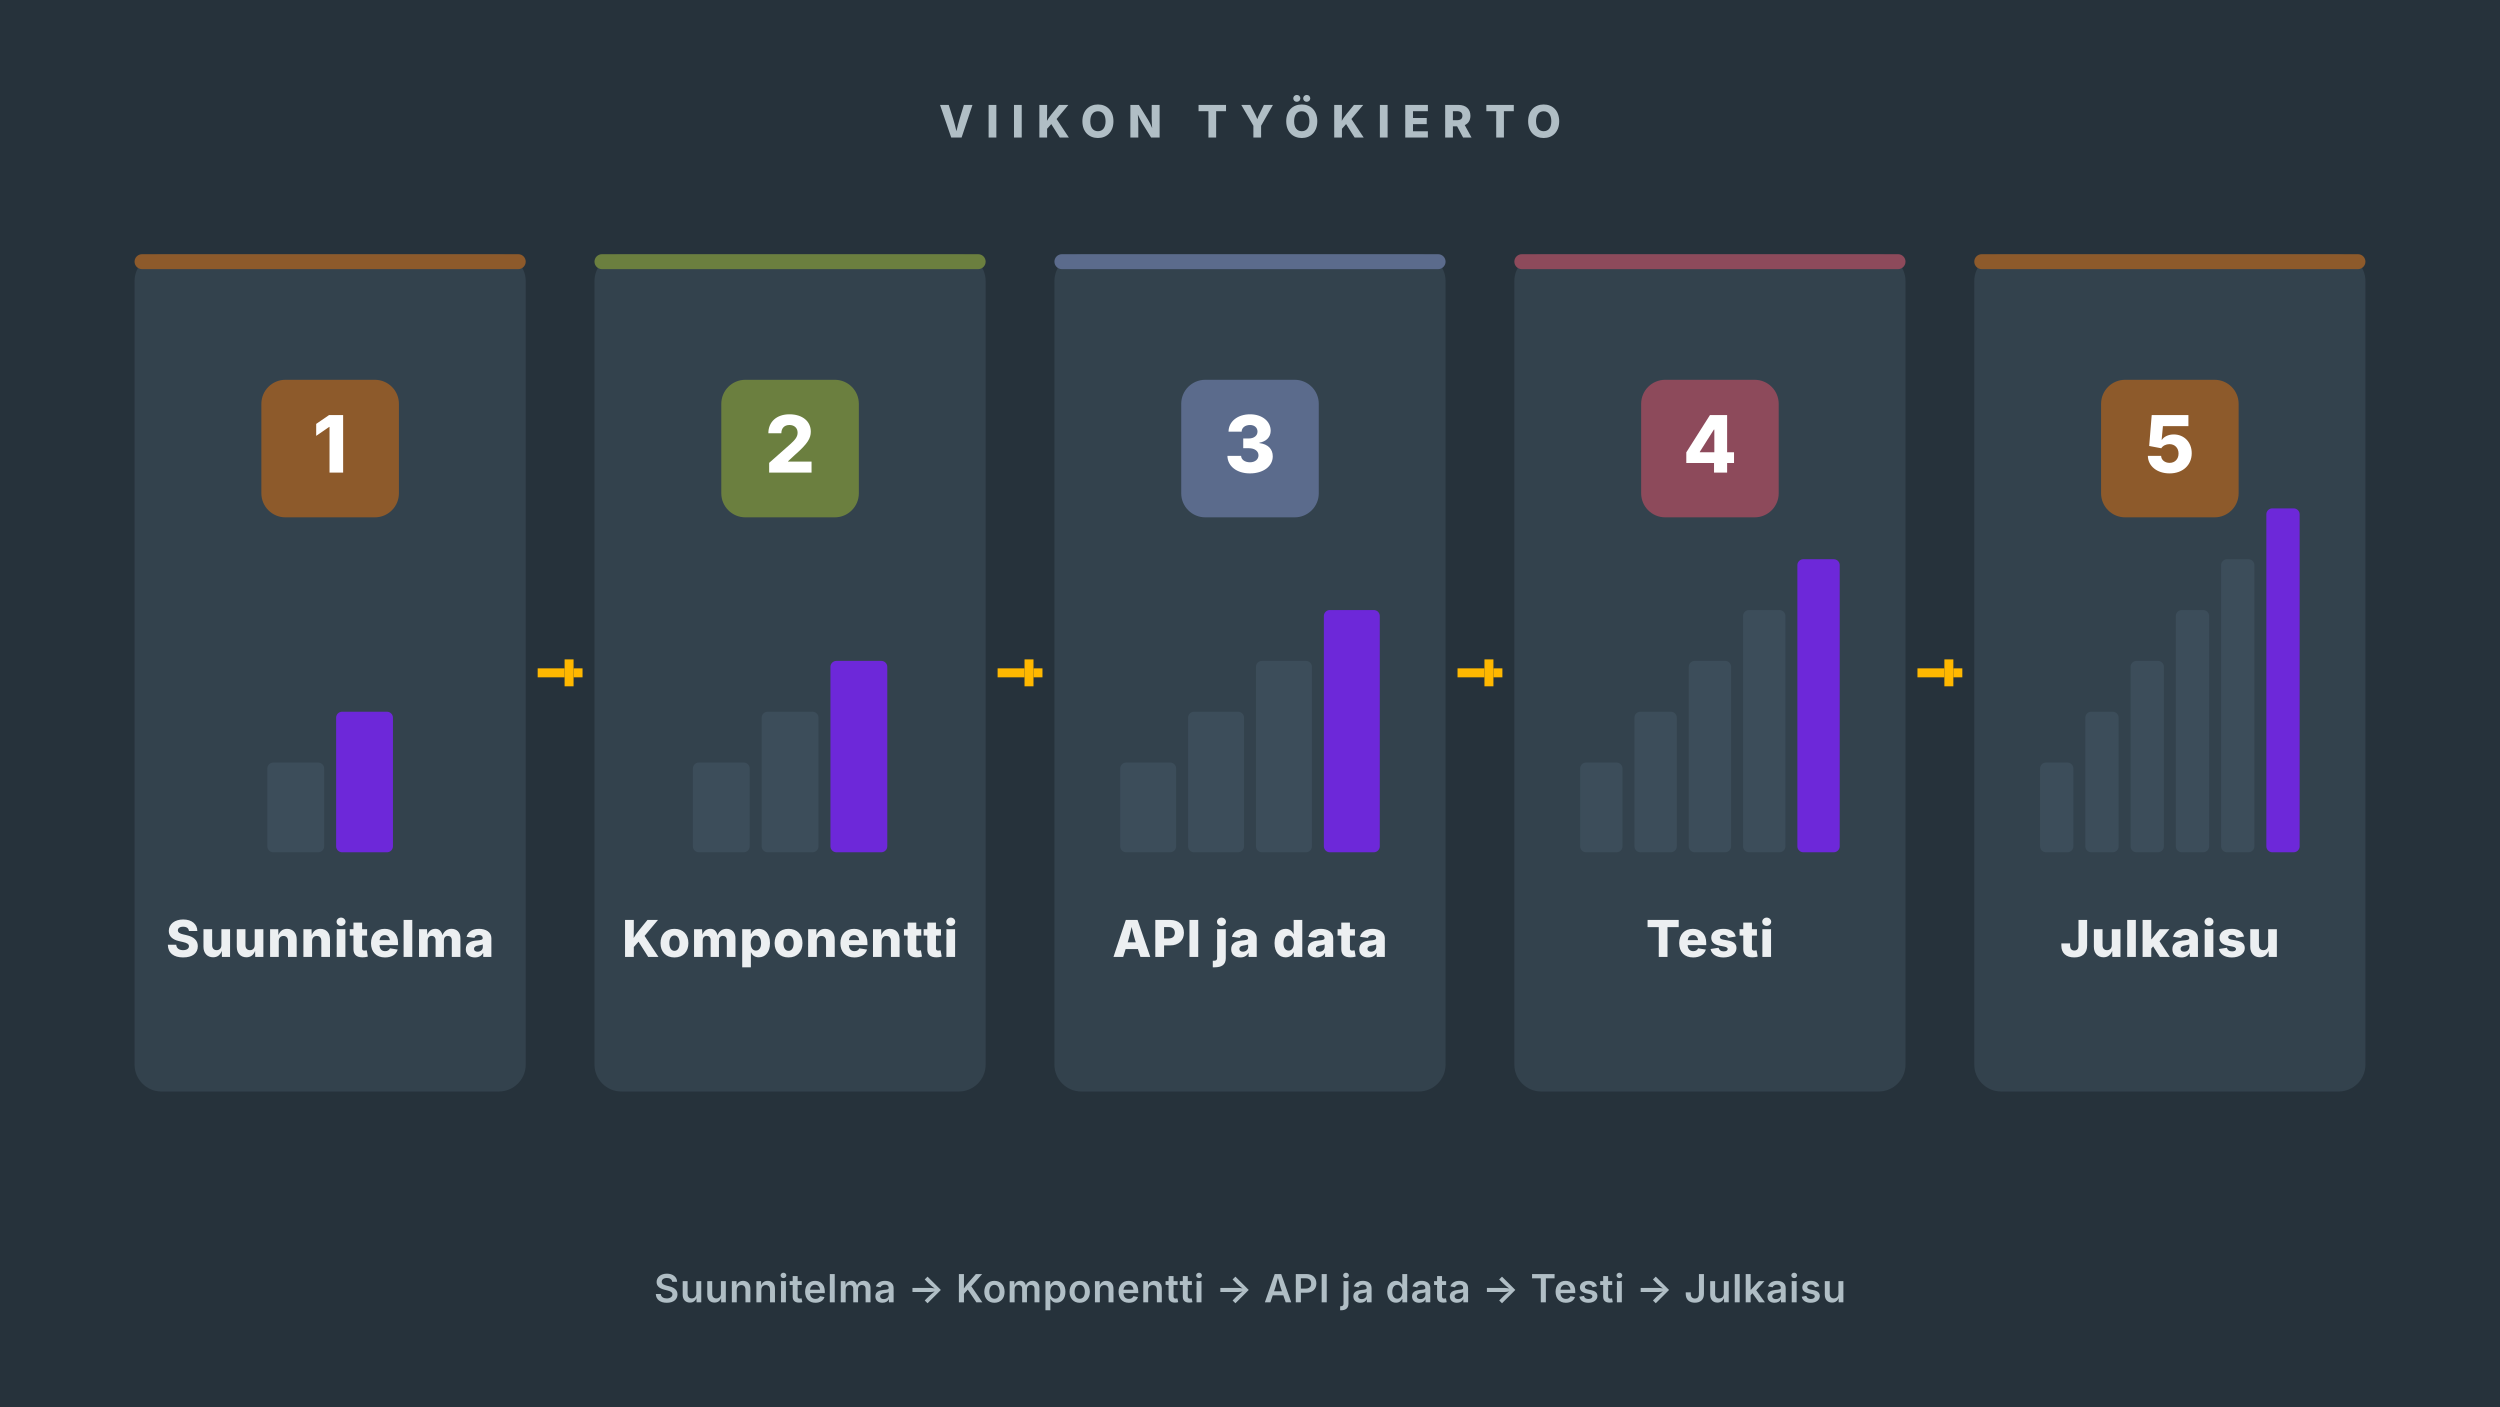
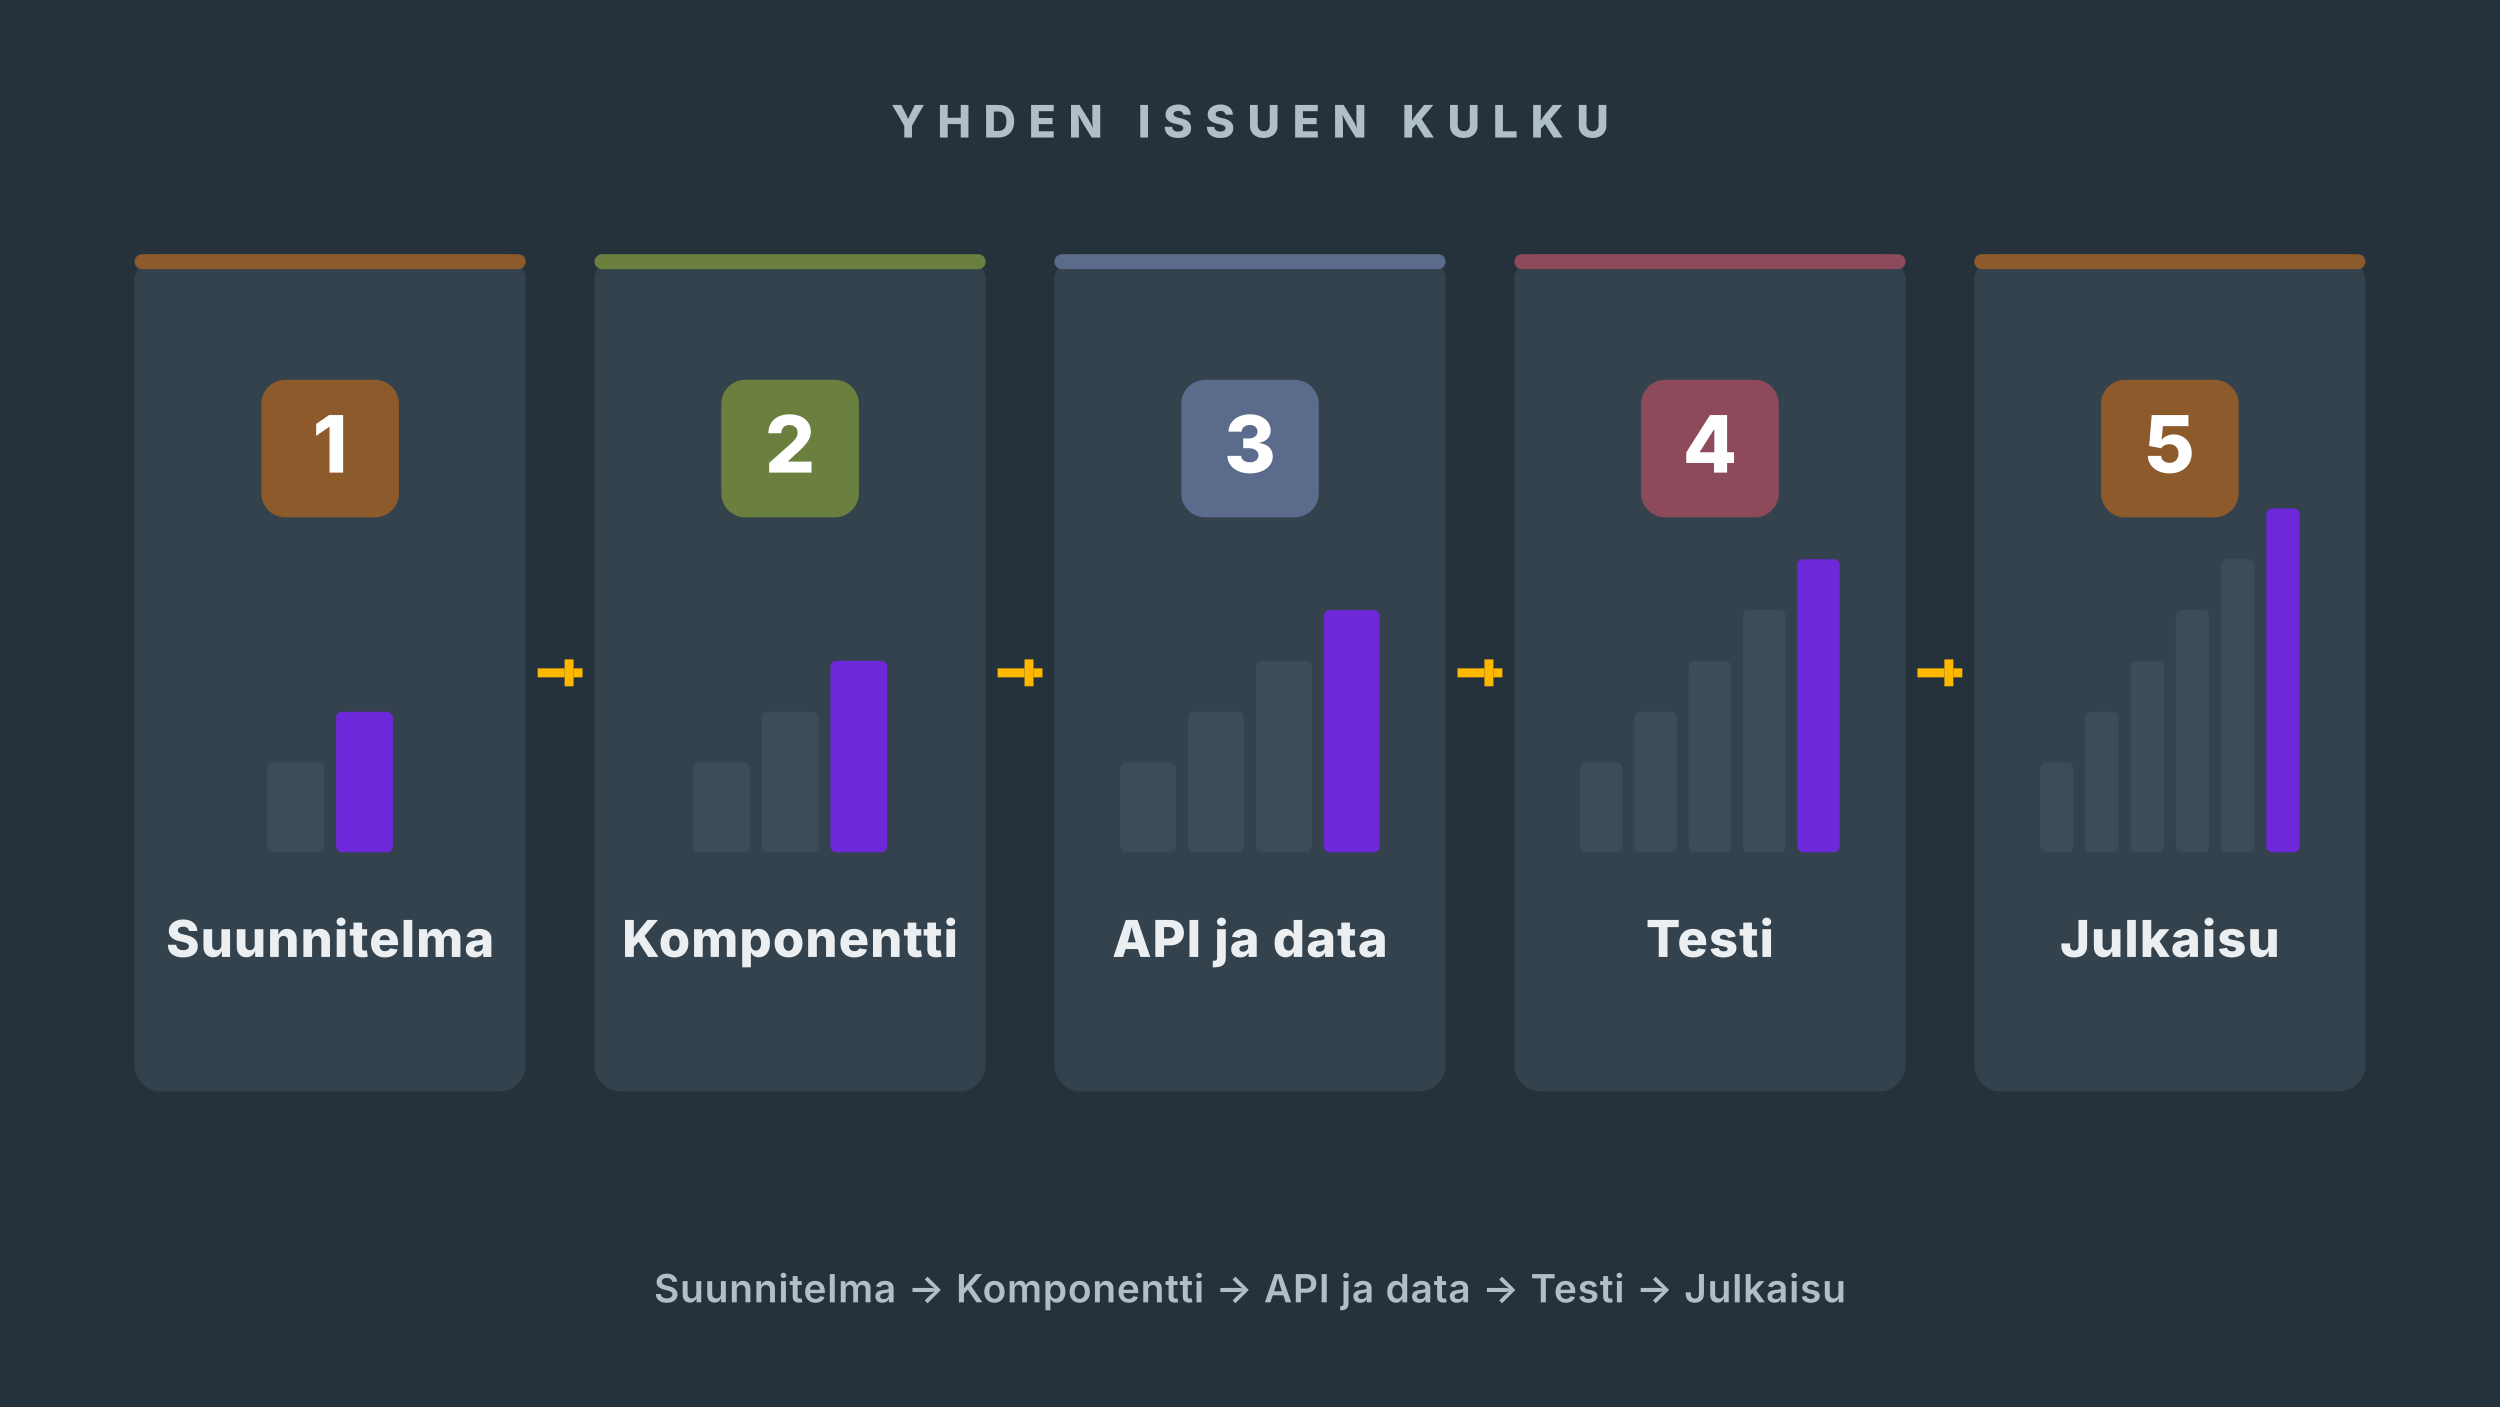
- <svg xmlns="http://www.w3.org/2000/svg" viewBox="0 0 1672 941" width="1672" height="941" role="img" aria-label="Työkierron vaiheet">
+ <svg xmlns="http://www.w3.org/2000/svg" viewBox="0 0 1672 941" width="1672" height="941" role="img" aria-label="Yhden GitHub-issuen kulku palvelun osien läpi: suunnitelma, komponentti, API ja data, testi ja julkaisu.">
  <rect x="0" y="0" width="1672" height="941" fill="#26323b" />
-   <text x="836" y="92" font-family="Inter,'Segoe UI',system-ui,sans-serif" font-size="30" font-weight="800" fill="#b0bec5" text-anchor="middle" letter-spacing="0.28em">VIIKON TYÖKIERTO</text>
+   <text x="836" y="92" font-family="Inter,'Segoe UI',system-ui,sans-serif" font-size="30" font-weight="800" fill="#b0bec5" text-anchor="middle" letter-spacing="0.28em">YHDEN ISSUEN KULKU</text>
  <rect x="90" y="170" width="261.6" height="560" fill="#33424d" rx="18" />
  <rect x="90" y="170" width="261.6" height="10" fill="#8d5a2b" rx="5" />
  <rect x="174.8" y="254" width="92" height="92" fill="#8d5a2b" rx="16.1" />
  <text x="220.8" y="316.1" font-family="Inter,'Segoe UI',system-ui,sans-serif" font-size="52.9" font-weight="800" fill="#ffffff" text-anchor="middle" letter-spacing="0.02em">1</text>
  <rect x="178.8" y="510" width="38" height="60" fill="#3c4d5a" rx="4" />
  <rect x="224.8" y="476" width="38" height="94" fill="#6d28d9" rx="4" />
  <text x="220.8" y="640" font-family="Inter,'Segoe UI',system-ui,sans-serif" font-size="34" font-weight="800" fill="#eceff1" text-anchor="middle" letter-spacing="0.02em">Suunnitelma</text>
  <rect x="359.6" y="447" width="18" height="6" fill="#ffb800" />
  <rect x="377.6" y="441" width="6" height="18" fill="#ffb800" />
  <rect x="383.6" y="447" width="6" height="6" fill="#ffb800" />
  <rect x="397.6" y="170" width="261.6" height="560" fill="#33424d" rx="18" />
  <rect x="397.6" y="170" width="261.6" height="10" fill="#6b7f3f" rx="5" />
  <rect x="482.4" y="254" width="92" height="92" fill="#6b7f3f" rx="16.1" />
  <text x="528.4" y="316.1" font-family="Inter,'Segoe UI',system-ui,sans-serif" font-size="52.9" font-weight="800" fill="#ffffff" text-anchor="middle" letter-spacing="0.02em">2</text>
  <rect x="463.4" y="510" width="38" height="60" fill="#3c4d5a" rx="4" />
  <rect x="509.4" y="476" width="38" height="94" fill="#3c4d5a" rx="4" />
  <rect x="555.4" y="442" width="38" height="128" fill="#6d28d9" rx="4" />
  <text x="528.4" y="640" font-family="Inter,'Segoe UI',system-ui,sans-serif" font-size="34" font-weight="800" fill="#eceff1" text-anchor="middle" letter-spacing="0.02em">Komponentti</text>
  <rect x="667.2" y="447" width="18" height="6" fill="#ffb800" />
  <rect x="685.2" y="441" width="6" height="18" fill="#ffb800" />
  <rect x="691.2" y="447" width="6" height="6" fill="#ffb800" />
  <rect x="705.2" y="170" width="261.6" height="560" fill="#33424d" rx="18" />
  <rect x="705.2" y="170" width="261.6" height="10" fill="#5b6b8c" rx="5" />
  <rect x="790" y="254" width="92" height="92" fill="#5b6b8c" rx="16.1" />
  <text x="836" y="316.1" font-family="Inter,'Segoe UI',system-ui,sans-serif" font-size="52.9" font-weight="800" fill="#ffffff" text-anchor="middle" letter-spacing="0.02em">3</text>
  <rect x="749.2" y="510" width="37.4" height="60" fill="#3c4d5a" rx="4" />
  <rect x="794.6" y="476" width="37.4" height="94" fill="#3c4d5a" rx="4" />
  <rect x="840" y="442" width="37.4" height="128" fill="#3c4d5a" rx="4" />
  <rect x="885.4" y="408" width="37.4" height="162" fill="#6d28d9" rx="4" />
  <text x="836" y="640" font-family="Inter,'Segoe UI',system-ui,sans-serif" font-size="34" font-weight="800" fill="#eceff1" text-anchor="middle" letter-spacing="0.02em">API ja data</text>
  <rect x="974.8" y="447" width="18" height="6" fill="#ffb800" />
  <rect x="992.8" y="441" width="6" height="18" fill="#ffb800" />
  <rect x="998.8" y="447" width="6" height="6" fill="#ffb800" />
  <rect x="1012.8" y="170" width="261.6" height="560" fill="#33424d" rx="18" />
  <rect x="1012.8" y="170" width="261.6" height="10" fill="#8d4a5b" rx="5" />
  <rect x="1097.6" y="254" width="92" height="92" fill="#8d4a5b" rx="16.1" />
  <text x="1143.6" y="316.1" font-family="Inter,'Segoe UI',system-ui,sans-serif" font-size="52.9" font-weight="800" fill="#ffffff" text-anchor="middle" letter-spacing="0.02em">4</text>
  <rect x="1056.8" y="510" width="28.32" height="60" fill="#3c4d5a" rx="4" />
  <rect x="1093.12" y="476" width="28.32" height="94" fill="#3c4d5a" rx="4" />
  <rect x="1129.44" y="442" width="28.32" height="128" fill="#3c4d5a" rx="4" />
  <rect x="1165.76" y="408" width="28.32" height="162" fill="#3c4d5a" rx="4" />
  <rect x="1202.08" y="374" width="28.32" height="196" fill="#6d28d9" rx="4" />
  <text x="1143.6" y="640" font-family="Inter,'Segoe UI',system-ui,sans-serif" font-size="34" font-weight="800" fill="#eceff1" text-anchor="middle" letter-spacing="0.02em">Testi</text>
  <rect x="1282.4" y="447" width="18" height="6" fill="#ffb800" />
  <rect x="1300.4" y="441" width="6" height="18" fill="#ffb800" />
  <rect x="1306.4" y="447" width="6" height="6" fill="#ffb800" />
  <rect x="1320.4" y="170" width="261.6" height="560" fill="#33424d" rx="18" />
  <rect x="1320.4" y="170" width="261.6" height="10" fill="#8d5a2b" rx="5" />
  <rect x="1405.2" y="254" width="92" height="92" fill="#8d5a2b" rx="16.1" />
  <text x="1451.2" y="316.1" font-family="Inter,'Segoe UI',system-ui,sans-serif" font-size="52.9" font-weight="800" fill="#ffffff" text-anchor="middle" letter-spacing="0.02em">5</text>
  <rect x="1364.4" y="510" width="22.267" height="60" fill="#3c4d5a" rx="4" />
  <rect x="1394.67" y="476" width="22.267" height="94" fill="#3c4d5a" rx="4" />
  <rect x="1424.93" y="442" width="22.267" height="128" fill="#3c4d5a" rx="4" />
  <rect x="1455.2" y="408" width="22.267" height="162" fill="#3c4d5a" rx="4" />
  <rect x="1485.47" y="374" width="22.267" height="196" fill="#3c4d5a" rx="4" />
  <rect x="1515.73" y="340" width="22.267" height="230" fill="#6d28d9" rx="4" />
  <text x="1451.2" y="640" font-family="Inter,'Segoe UI',system-ui,sans-serif" font-size="34" font-weight="800" fill="#eceff1" text-anchor="middle" letter-spacing="0.02em">Julkaisu</text>
  <text x="836" y="871" font-family="Inter,'Segoe UI',system-ui,sans-serif" font-size="26" font-weight="600" fill="#b0bec5" text-anchor="middle" letter-spacing="0.02em">Suunnitelma → Komponentti → API ja data → Testi → Julkaisu</text>
</svg>
